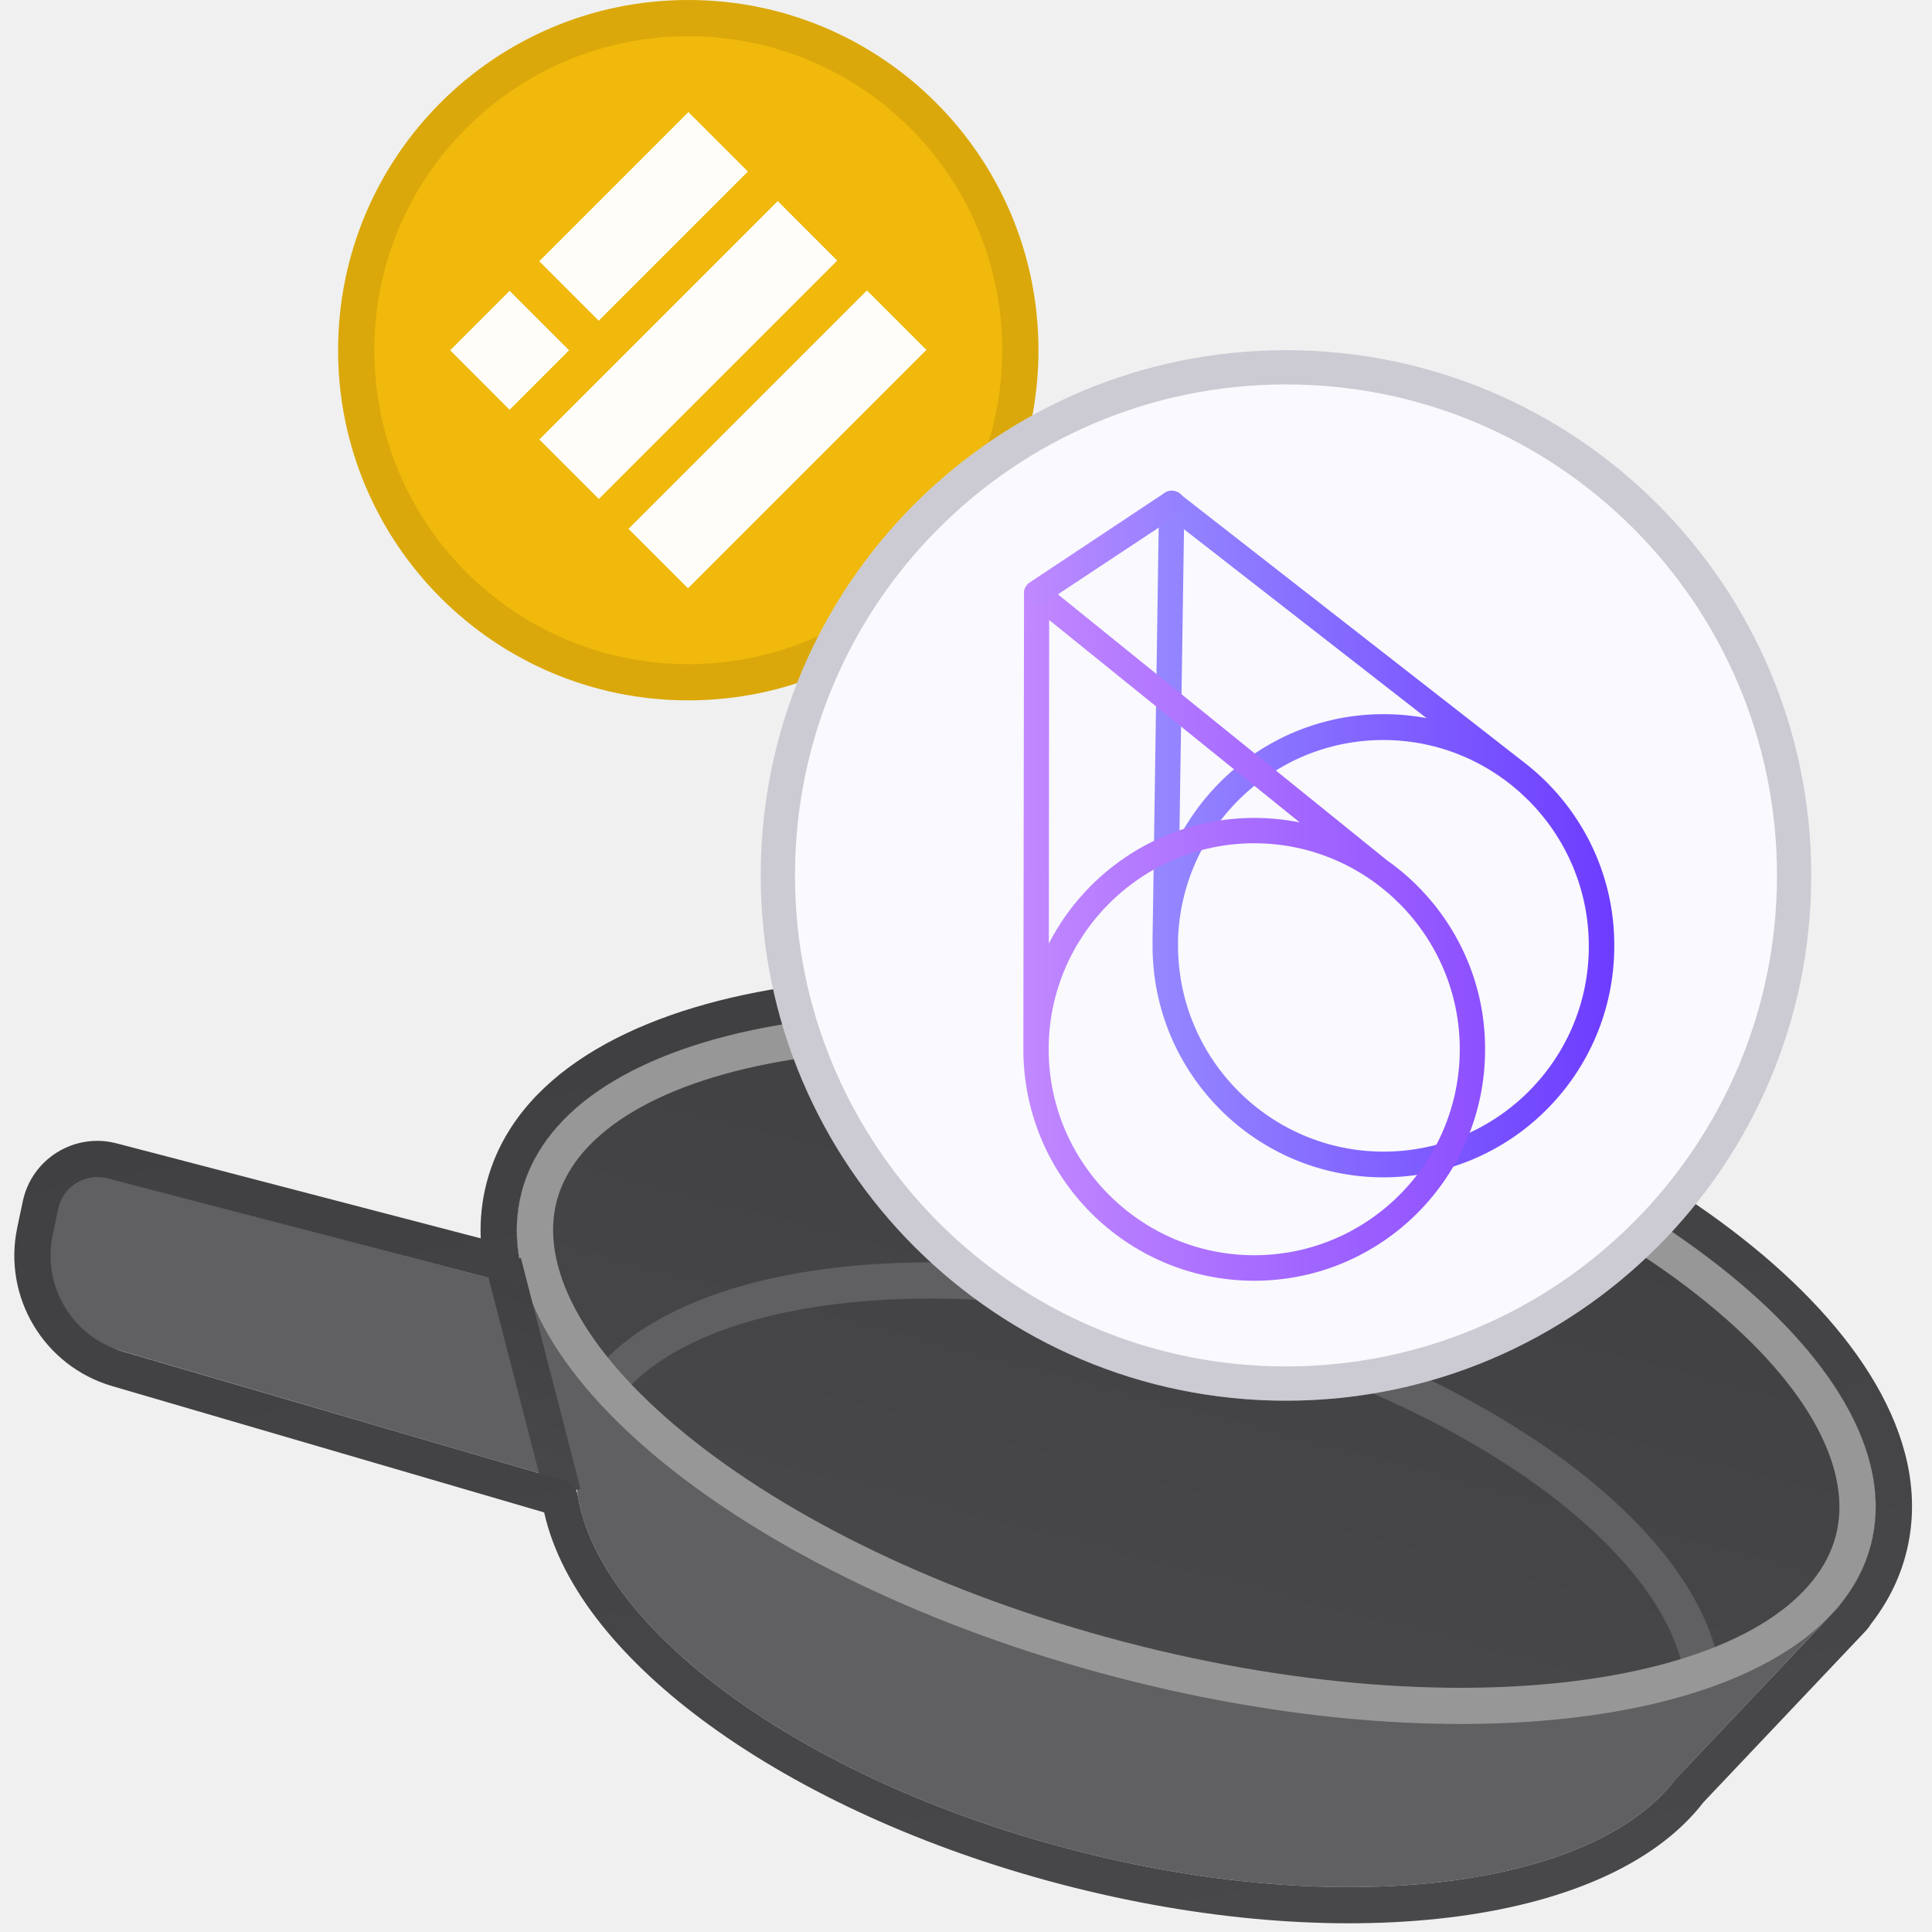
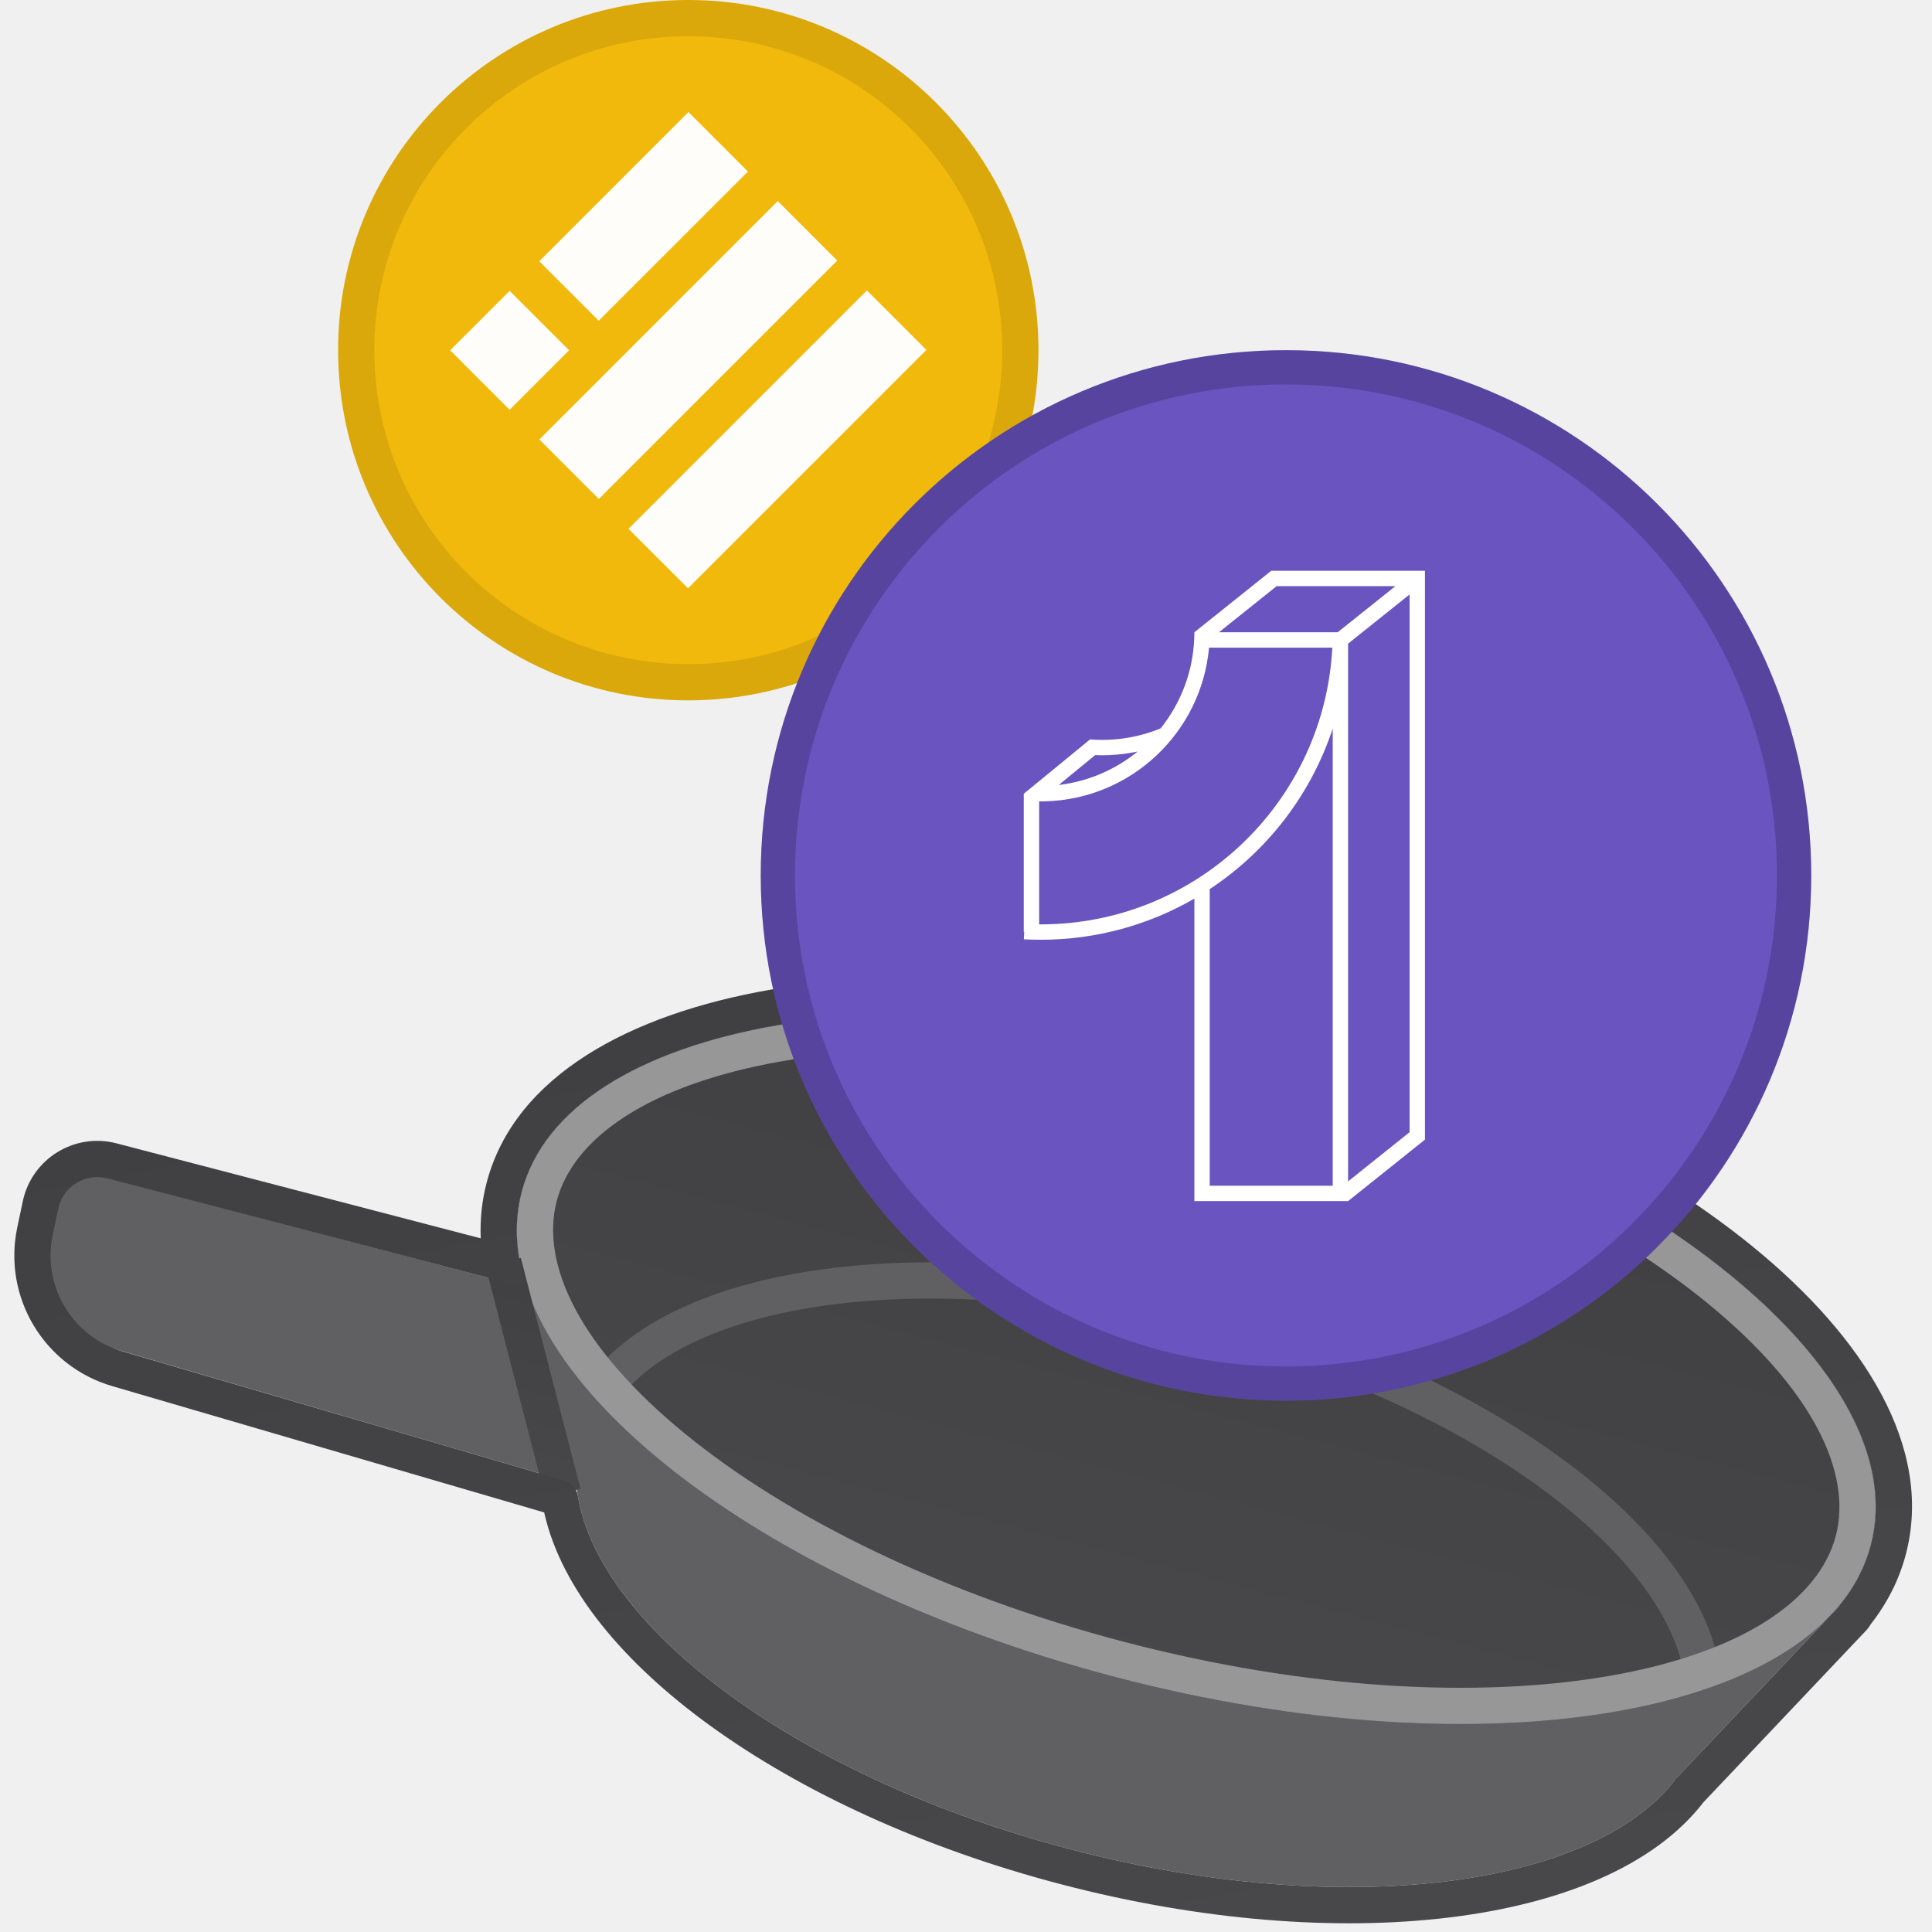
<svg xmlns="http://www.w3.org/2000/svg" width="96" height="96" viewBox="0 0 96 96" fill="none">
  <g clip-path="url(#clip0)">
    <path d="M28.827 71.417C26.92 78.703 37.827 87.869 53.188 91.89C68.55 95.91 82.549 93.261 84.456 85.975C86.362 78.688 75.456 69.522 60.094 65.502C44.733 61.482 30.734 64.13 28.827 71.417Z" fill="#606063" />
    <path d="M82.155 89.564L91.408 79.793L25.795 62.622L29.228 75.713L82.155 89.564Z" fill="#606063" />
    <path d="M29.96 64.976L4.844 58.403C3.755 58.118 2.648 58.796 2.406 59.895L2.125 61.172C1.565 63.717 3.072 66.26 5.573 66.992L30.66 74.335L29.96 64.976Z" fill="#606063" />
    <path d="M25.922 59.226C23.705 67.694 36.916 78.487 55.428 83.331C73.941 88.176 90.745 85.239 92.961 76.77C95.177 68.302 81.967 57.509 63.454 52.664C44.942 47.82 28.138 50.757 25.922 59.226Z" fill="url(#paint0_linear)" />
    <path fill-rule="evenodd" clip-rule="evenodd" d="M76.604 73.971C80.863 77.103 83.352 80.491 83.723 83.494L85.509 83.273C85.046 79.531 82.067 75.755 77.67 72.521C73.236 69.261 67.207 66.433 60.322 64.631C53.438 62.829 46.796 62.341 41.333 63.012C35.916 63.677 31.469 65.509 29.232 68.545L30.681 69.613C32.476 67.177 36.305 65.443 41.552 64.798C46.754 64.16 53.165 64.619 59.866 66.373C66.568 68.126 72.382 70.867 76.604 73.971Z" fill="#606063" />
    <path fill-rule="evenodd" clip-rule="evenodd" d="M34.041 71.243C28.808 66.969 26.842 62.819 27.663 59.681C28.484 56.544 32.231 53.889 38.887 52.726C45.371 51.592 53.934 52.033 62.998 54.406C72.063 56.778 79.745 60.588 84.842 64.752C90.075 69.027 92.041 73.177 91.22 76.314C90.399 79.452 86.651 82.106 79.996 83.27C73.512 84.403 64.949 83.962 55.884 81.59C46.819 79.218 39.138 75.408 34.041 71.243ZM55.428 83.331C36.916 78.487 23.705 67.694 25.922 59.226C28.138 50.757 44.942 47.82 63.454 52.664C81.967 57.509 95.177 68.302 92.961 76.77C90.745 85.239 73.941 88.176 55.428 83.331Z" fill="#979797" />
    <path fill-rule="evenodd" clip-rule="evenodd" d="M27.1 74.429L24.138 62.956L25.881 62.506L28.843 73.979L27.1 74.429Z" fill="url(#paint1_linear)" />
    <path fill-rule="evenodd" clip-rule="evenodd" d="M26.081 63.714C26.055 63.625 26.029 63.536 26.004 63.447C25.959 63.284 25.919 63.12 25.883 62.957L25.798 62.633C25.797 62.628 25.802 62.624 25.807 62.625C25.811 62.626 25.816 62.622 25.815 62.617C25.814 62.612 25.813 62.607 25.812 62.602C25.784 62.443 25.76 62.284 25.741 62.126C25.736 62.088 25.731 62.05 25.727 62.011C25.684 61.614 25.669 61.219 25.685 60.827C25.685 60.827 25.685 60.827 25.685 60.826C25.706 60.285 25.784 59.751 25.922 59.226C28.138 50.757 44.942 47.82 63.454 52.664C81.966 57.509 95.177 68.302 92.961 76.77C92.823 77.296 92.63 77.799 92.383 78.282C92.383 78.282 92.383 78.282 92.383 78.282C92.117 78.803 91.788 79.298 91.402 79.767C91.399 79.771 91.396 79.775 91.393 79.779C91.391 79.78 91.391 79.782 91.391 79.783C91.391 79.786 91.393 79.789 91.396 79.79C91.399 79.791 91.401 79.793 91.401 79.796C91.402 79.798 91.401 79.8 91.4 79.802L91.035 80.186C90.993 80.232 90.95 80.277 90.907 80.322L90.165 81.105L90.164 81.107L83.276 88.38C79.191 93.798 66.718 95.43 53.188 91.89C39.807 88.388 29.805 80.981 28.71 74.312C28.654 73.971 28.42 73.68 28.088 73.583L6.076 67.146C3.59 66.419 2.083 63.9 2.619 61.365L2.894 60.062C3.128 58.955 4.239 58.268 5.334 58.553L25.883 63.912C26.003 63.944 26.113 63.834 26.081 63.714ZM23.887 61.532C23.849 60.605 23.942 59.681 24.18 58.77C25.575 53.439 31.338 50.391 38.267 49.18C45.367 47.938 54.462 48.451 63.91 50.923C73.357 53.396 81.538 57.404 87.12 61.965C92.567 66.414 96.097 71.895 94.702 77.226C94.368 78.504 93.771 79.664 92.962 80.699C92.892 80.818 92.808 80.933 92.707 81.039L92.354 81.412C92.352 81.414 92.35 81.416 92.348 81.418C92.302 81.468 92.255 81.517 92.208 81.566C92.206 81.568 92.204 81.57 92.202 81.572L84.649 89.548C82.147 92.791 77.433 94.624 71.99 95.281C66.41 95.956 59.68 95.449 52.733 93.631C45.861 91.833 39.804 89.02 35.286 85.746C31.038 82.668 27.893 78.989 27.04 75.152L5.571 68.874C2.182 67.882 0.128 64.448 0.858 60.993L1.133 59.69C1.58 57.578 3.7 56.267 5.788 56.812L23.887 61.532Z" fill="url(#paint2_linear)" />
    <circle cx="34.2" cy="17.4" r="17.4" fill="#F0B90B" />
    <path fill-rule="evenodd" clip-rule="evenodd" d="M26.795 12.981L34.207 5.568L37.163 8.524L29.75 15.936L26.795 12.981ZM26.8 21.838L38.646 9.992L41.601 12.948L29.756 24.794L26.8 21.838ZM43.076 14.431L31.23 26.277L34.186 29.232L46.032 17.387L43.076 14.431ZM22.368 17.406L25.323 14.451L28.279 17.406L25.323 20.362L22.368 17.406Z" fill="#FFFDFA" />
    <g style="mix-blend-mode:multiply" opacity="0.1">
      <path fill-rule="evenodd" clip-rule="evenodd" d="M34.2 33C42.816 33 49.8 26.016 49.8 17.4C49.8 8.784 42.816 1.8 34.2 1.8C25.584 1.8 18.6 8.784 18.6 17.4C18.6 26.016 25.584 33 34.2 33ZM34.2 34.8C43.81 34.8 51.6 27.01 51.6 17.4C51.6 7.79 43.81 0 34.2 0C24.59 0 16.8 7.79 16.8 17.4C16.8 27.01 24.59 34.8 34.2 34.8Z" fill="#191326" />
    </g>
-     <ellipse cx="63.9" cy="43.5" rx="26.1" ry="26.1" fill="#F9F9FE" />
-     <path d="M75.704 37.86C75.687 37.843 75.67 37.826 75.636 37.809L58.611 24.528C58.416 24.383 58.161 24.349 57.949 24.451C57.728 24.545 57.592 24.775 57.592 25.013L57.27 46.666V46.972V47.006C57.27 53.345 62.407 58.501 68.741 58.501C75.075 58.501 80.213 53.353 80.213 47.006C80.23 43.28 78.446 39.962 75.704 37.86ZM58.832 26.298L70.881 35.682C70.193 35.554 69.48 35.486 68.741 35.486C64.36 35.486 60.547 37.962 58.603 41.587L58.832 26.298ZM68.749 57.224C63.128 57.224 58.552 52.639 58.535 47.006V46.7C58.696 41.195 63.213 36.771 68.733 36.771C74.354 36.771 78.947 41.357 78.947 47.006C78.964 52.63 74.388 57.224 68.749 57.224Z" fill="url(#paint3_linear)" />
-     <path d="M68.877 42.718C68.86 42.718 68.86 42.701 68.86 42.701L51.911 29.003C51.716 28.841 51.462 28.807 51.241 28.927C51.02 29.02 50.884 29.25 50.884 29.488L50.85 51.847V51.924V52.145C50.85 58.483 55.987 63.639 62.322 63.639C68.656 63.639 73.793 58.492 73.793 52.154C73.81 48.257 71.849 44.794 68.877 42.718ZM52.132 30.807L64.58 40.863C63.842 40.719 63.086 40.642 62.313 40.642C57.881 40.642 54.009 43.186 52.115 46.887L52.132 30.807ZM62.322 62.372C56.7 62.372 52.107 57.786 52.107 52.136C52.107 46.504 56.684 41.901 62.322 41.901C67.943 41.901 72.536 46.487 72.536 52.136C72.536 57.786 67.96 62.372 62.322 62.372Z" fill="url(#paint4_linear)" />
-     <path d="M51.512 30.118C51.3 30.118 51.113 30.024 50.986 29.828C50.791 29.539 50.876 29.139 51.164 28.944L57.881 24.485C58.169 24.29 58.569 24.375 58.764 24.664C58.959 24.953 58.874 25.353 58.586 25.549L51.861 29.999C51.75 30.084 51.623 30.118 51.512 30.118Z" fill="url(#paint5_linear)" />
+     <ellipse cx="63.9" cy="43.5" rx="26.1" ry="26.1" fill="#6A54BF" />
+     <path fill-rule="evenodd" clip-rule="evenodd" d="M70.805 28.362V56.626L66.986 59.682H59.347L59.347 44.651C57.1 45.951 54.491 46.696 51.708 46.696C51.549 46.696 51.391 46.693 51.232 46.688L50.875 46.673L50.894 46.313H50.871V39.438H50.875L54.163 36.742C54.362 36.757 54.562 36.765 54.763 36.765C55.694 36.765 56.6 36.599 57.451 36.279L57.672 36.191C58.678 34.935 59.297 33.354 59.344 31.631L59.347 31.417L63.166 28.362H70.805ZM60.111 44.179L60.111 58.918H66.222V36.201C65.171 39.39 63.099 42.115 60.393 43.988L60.111 44.179ZM70.041 29.538L66.985 31.983V58.703L70.041 56.259V29.538ZM66.202 32.182L60.076 32.182C59.697 36.392 56.211 39.707 51.928 39.818L51.635 39.817L51.635 45.931L51.708 45.932C59.38 45.932 65.662 39.978 66.186 32.439L66.202 32.182ZM56.53 37.343L56.289 37.39C55.79 37.482 55.28 37.529 54.763 37.529C54.647 37.529 54.532 37.526 54.416 37.522L52.61 39.004C54.087 38.83 55.434 38.235 56.53 37.343ZM69.334 29.126H63.433L60.569 31.417H66.469L69.334 29.126Z" fill="white" />
    <g style="mix-blend-mode:multiply" opacity="0.2">
      <path fill-rule="evenodd" clip-rule="evenodd" d="M63.9 67.898C77.375 67.898 88.298 56.974 88.298 43.5C88.298 30.025 77.375 19.102 63.9 19.102C50.425 19.102 39.502 30.025 39.502 43.5C39.502 56.974 50.425 67.898 63.9 67.898ZM63.9 69.6C78.315 69.6 90 57.914 90 43.5C90 29.085 78.315 17.4 63.9 17.4C49.485 17.4 37.8 29.085 37.8 43.5C37.8 57.914 49.485 69.6 63.9 69.6Z" fill="#191326" />
    </g>
  </g>
  <defs>
    <linearGradient id="paint0_linear" x1="63.454" y1="52.664" x2="55.428" y2="83.331" gradientUnits="userSpaceOnUse">
      <stop stop-color="#404042" />
      <stop offset="1" stop-color="#48484B" />
    </linearGradient>
    <linearGradient id="paint1_linear" x1="27.94" y1="63.058" x2="25.041" y2="73.878" gradientUnits="userSpaceOnUse">
      <stop stop-color="#404042" />
      <stop offset="1" stop-color="#48484B" />
    </linearGradient>
    <linearGradient id="paint2_linear" x1="44.097" y1="48.101" x2="53.454" y2="98.772" gradientUnits="userSpaceOnUse">
      <stop stop-color="#404042" />
      <stop offset="1" stop-color="#48484B" />
    </linearGradient>
-     <linearGradient id="paint3_linear" x1="57.27" y1="41.447" x2="80.213" y2="41.447" gradientUnits="userSpaceOnUse">
-       <stop stop-color="#9588FF" />
-       <stop offset="1" stop-color="#6D3CFF" />
-     </linearGradient>
-     <linearGradient id="paint4_linear" x1="50.85" y1="46.247" x2="73.793" y2="46.247" gradientUnits="userSpaceOnUse">
-       <stop stop-color="#C188FF" />
-       <stop offset="1" stop-color="#8D50FF" />
-     </linearGradient>
-     <linearGradient id="paint5_linear" x1="50.88" y1="27.249" x2="58.869" y2="27.249" gradientUnits="userSpaceOnUse">
-       <stop stop-color="#C188FF" />
-       <stop offset="1" stop-color="#9281FF" />
-     </linearGradient>
    <clipPath id="clip0">
      <rect width="96" height="96" fill="white" />
    </clipPath>
  </defs>
</svg>
